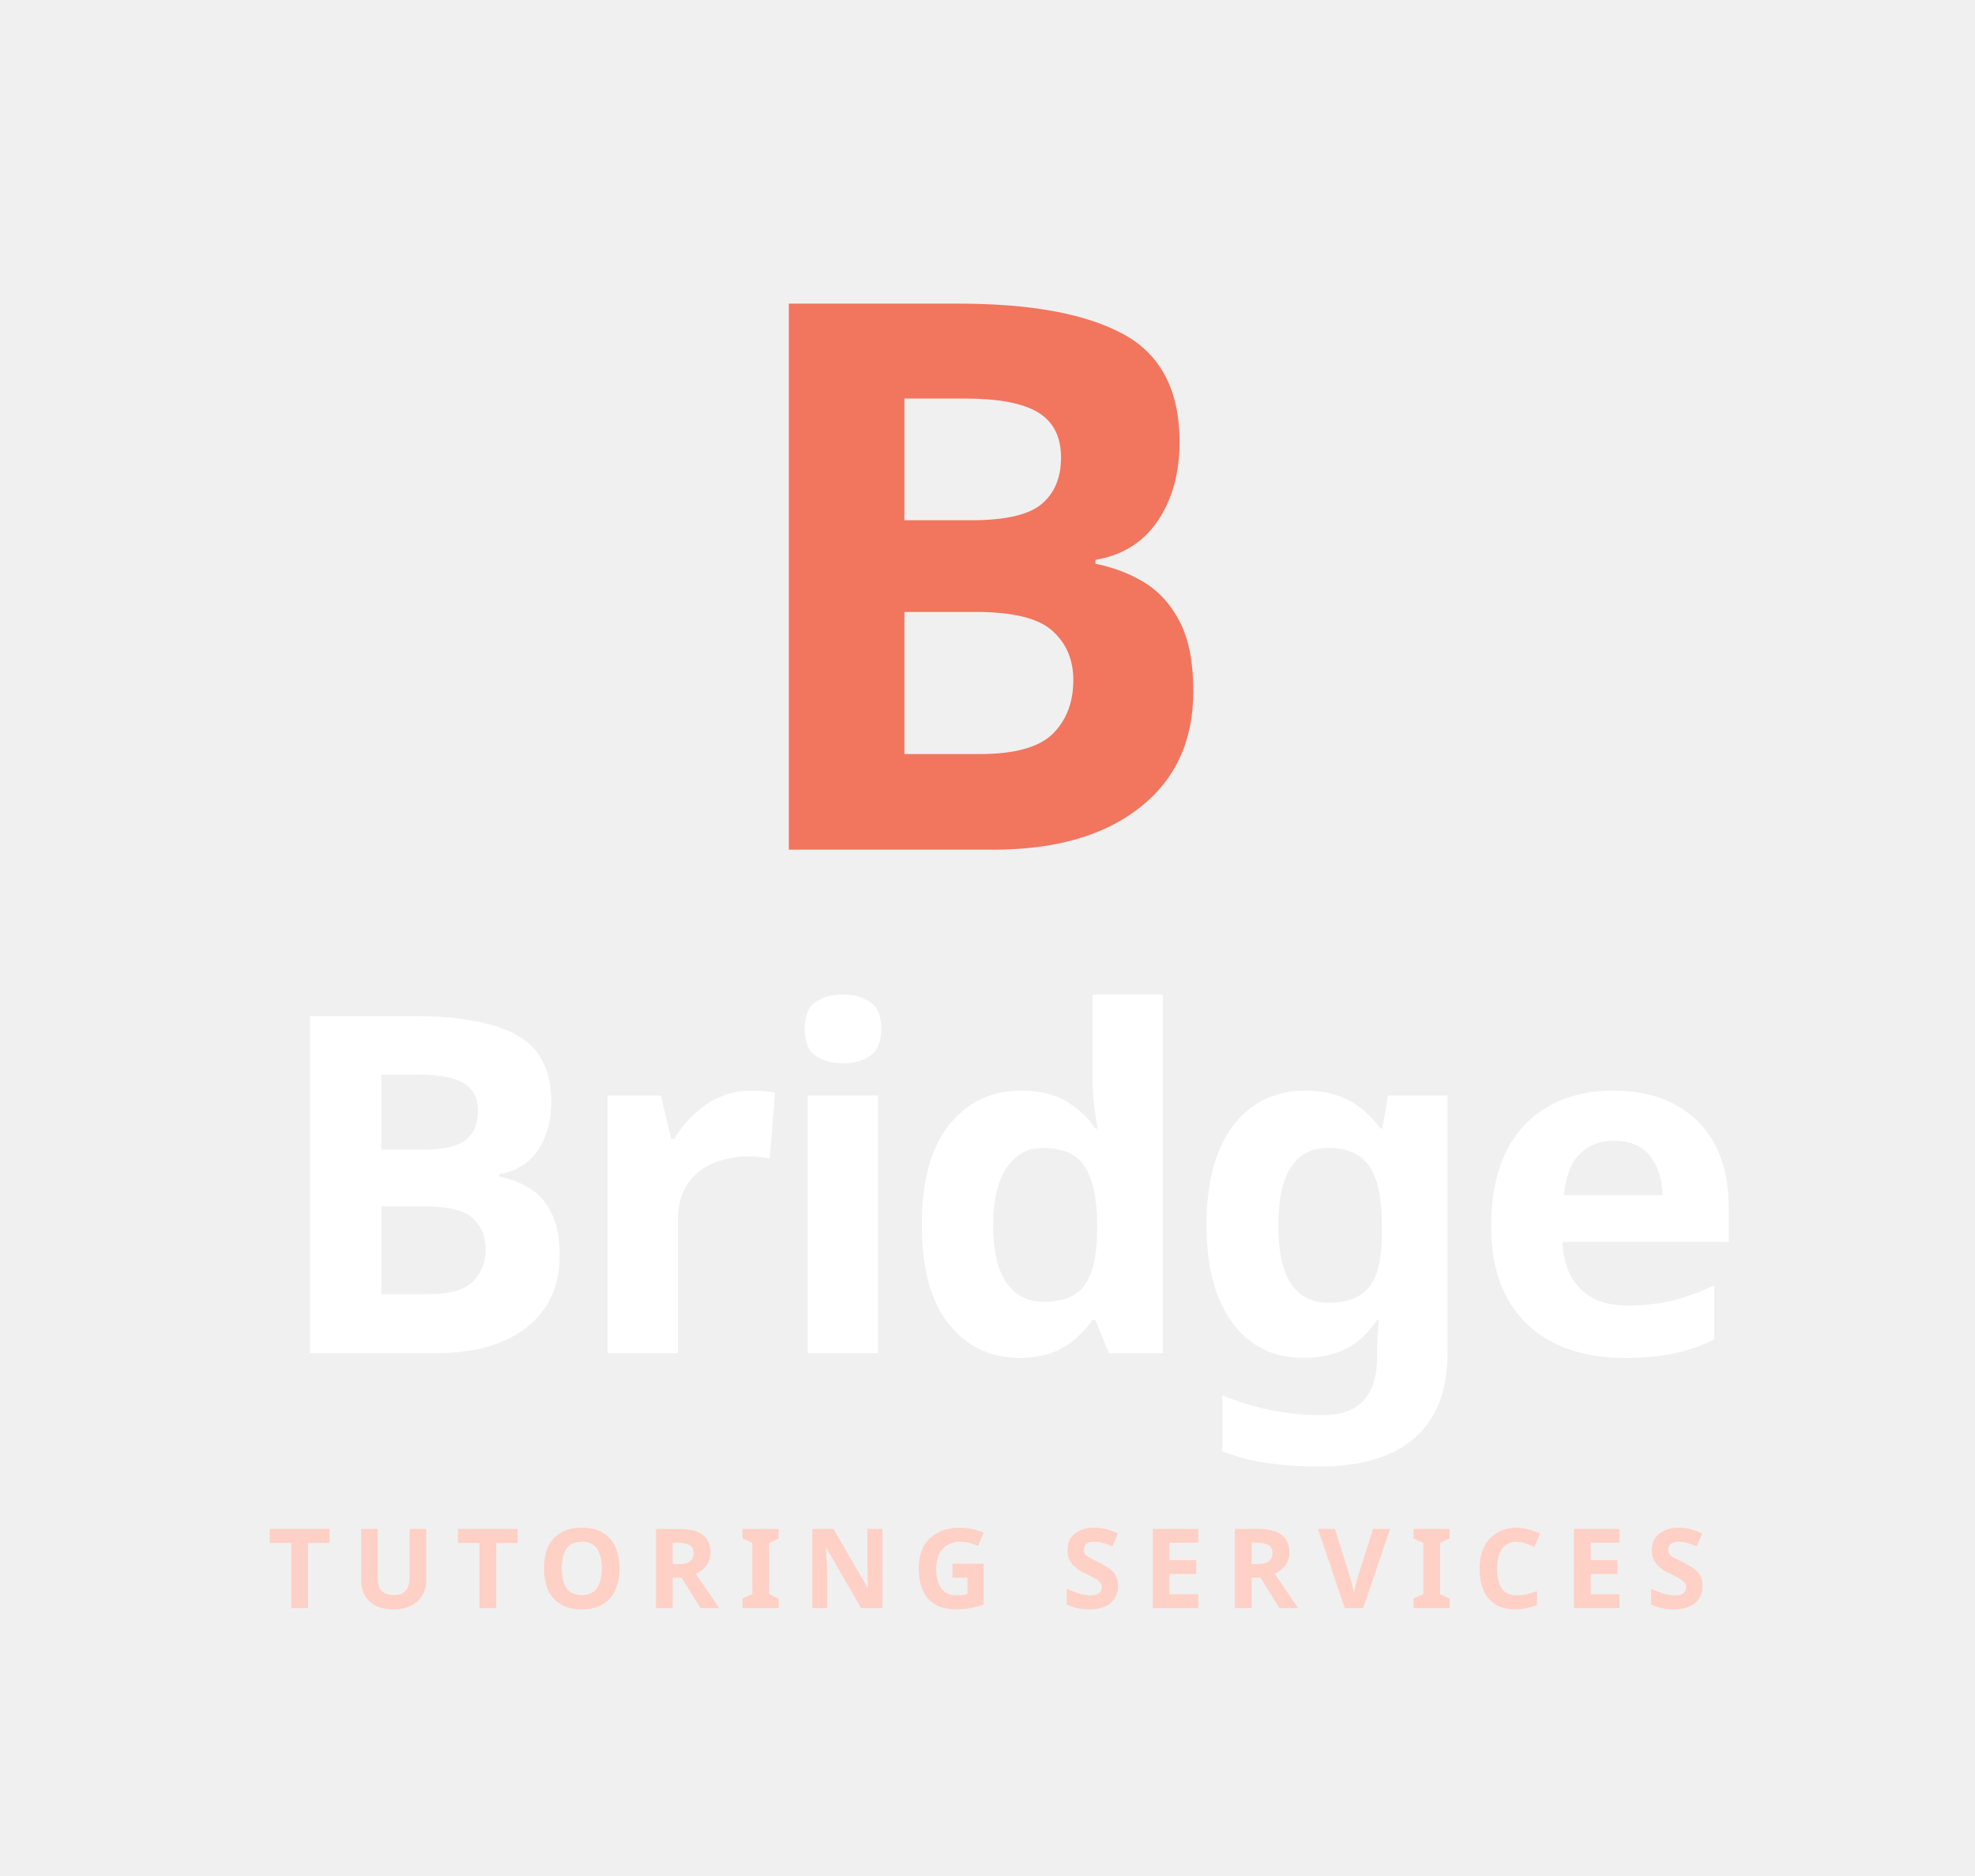
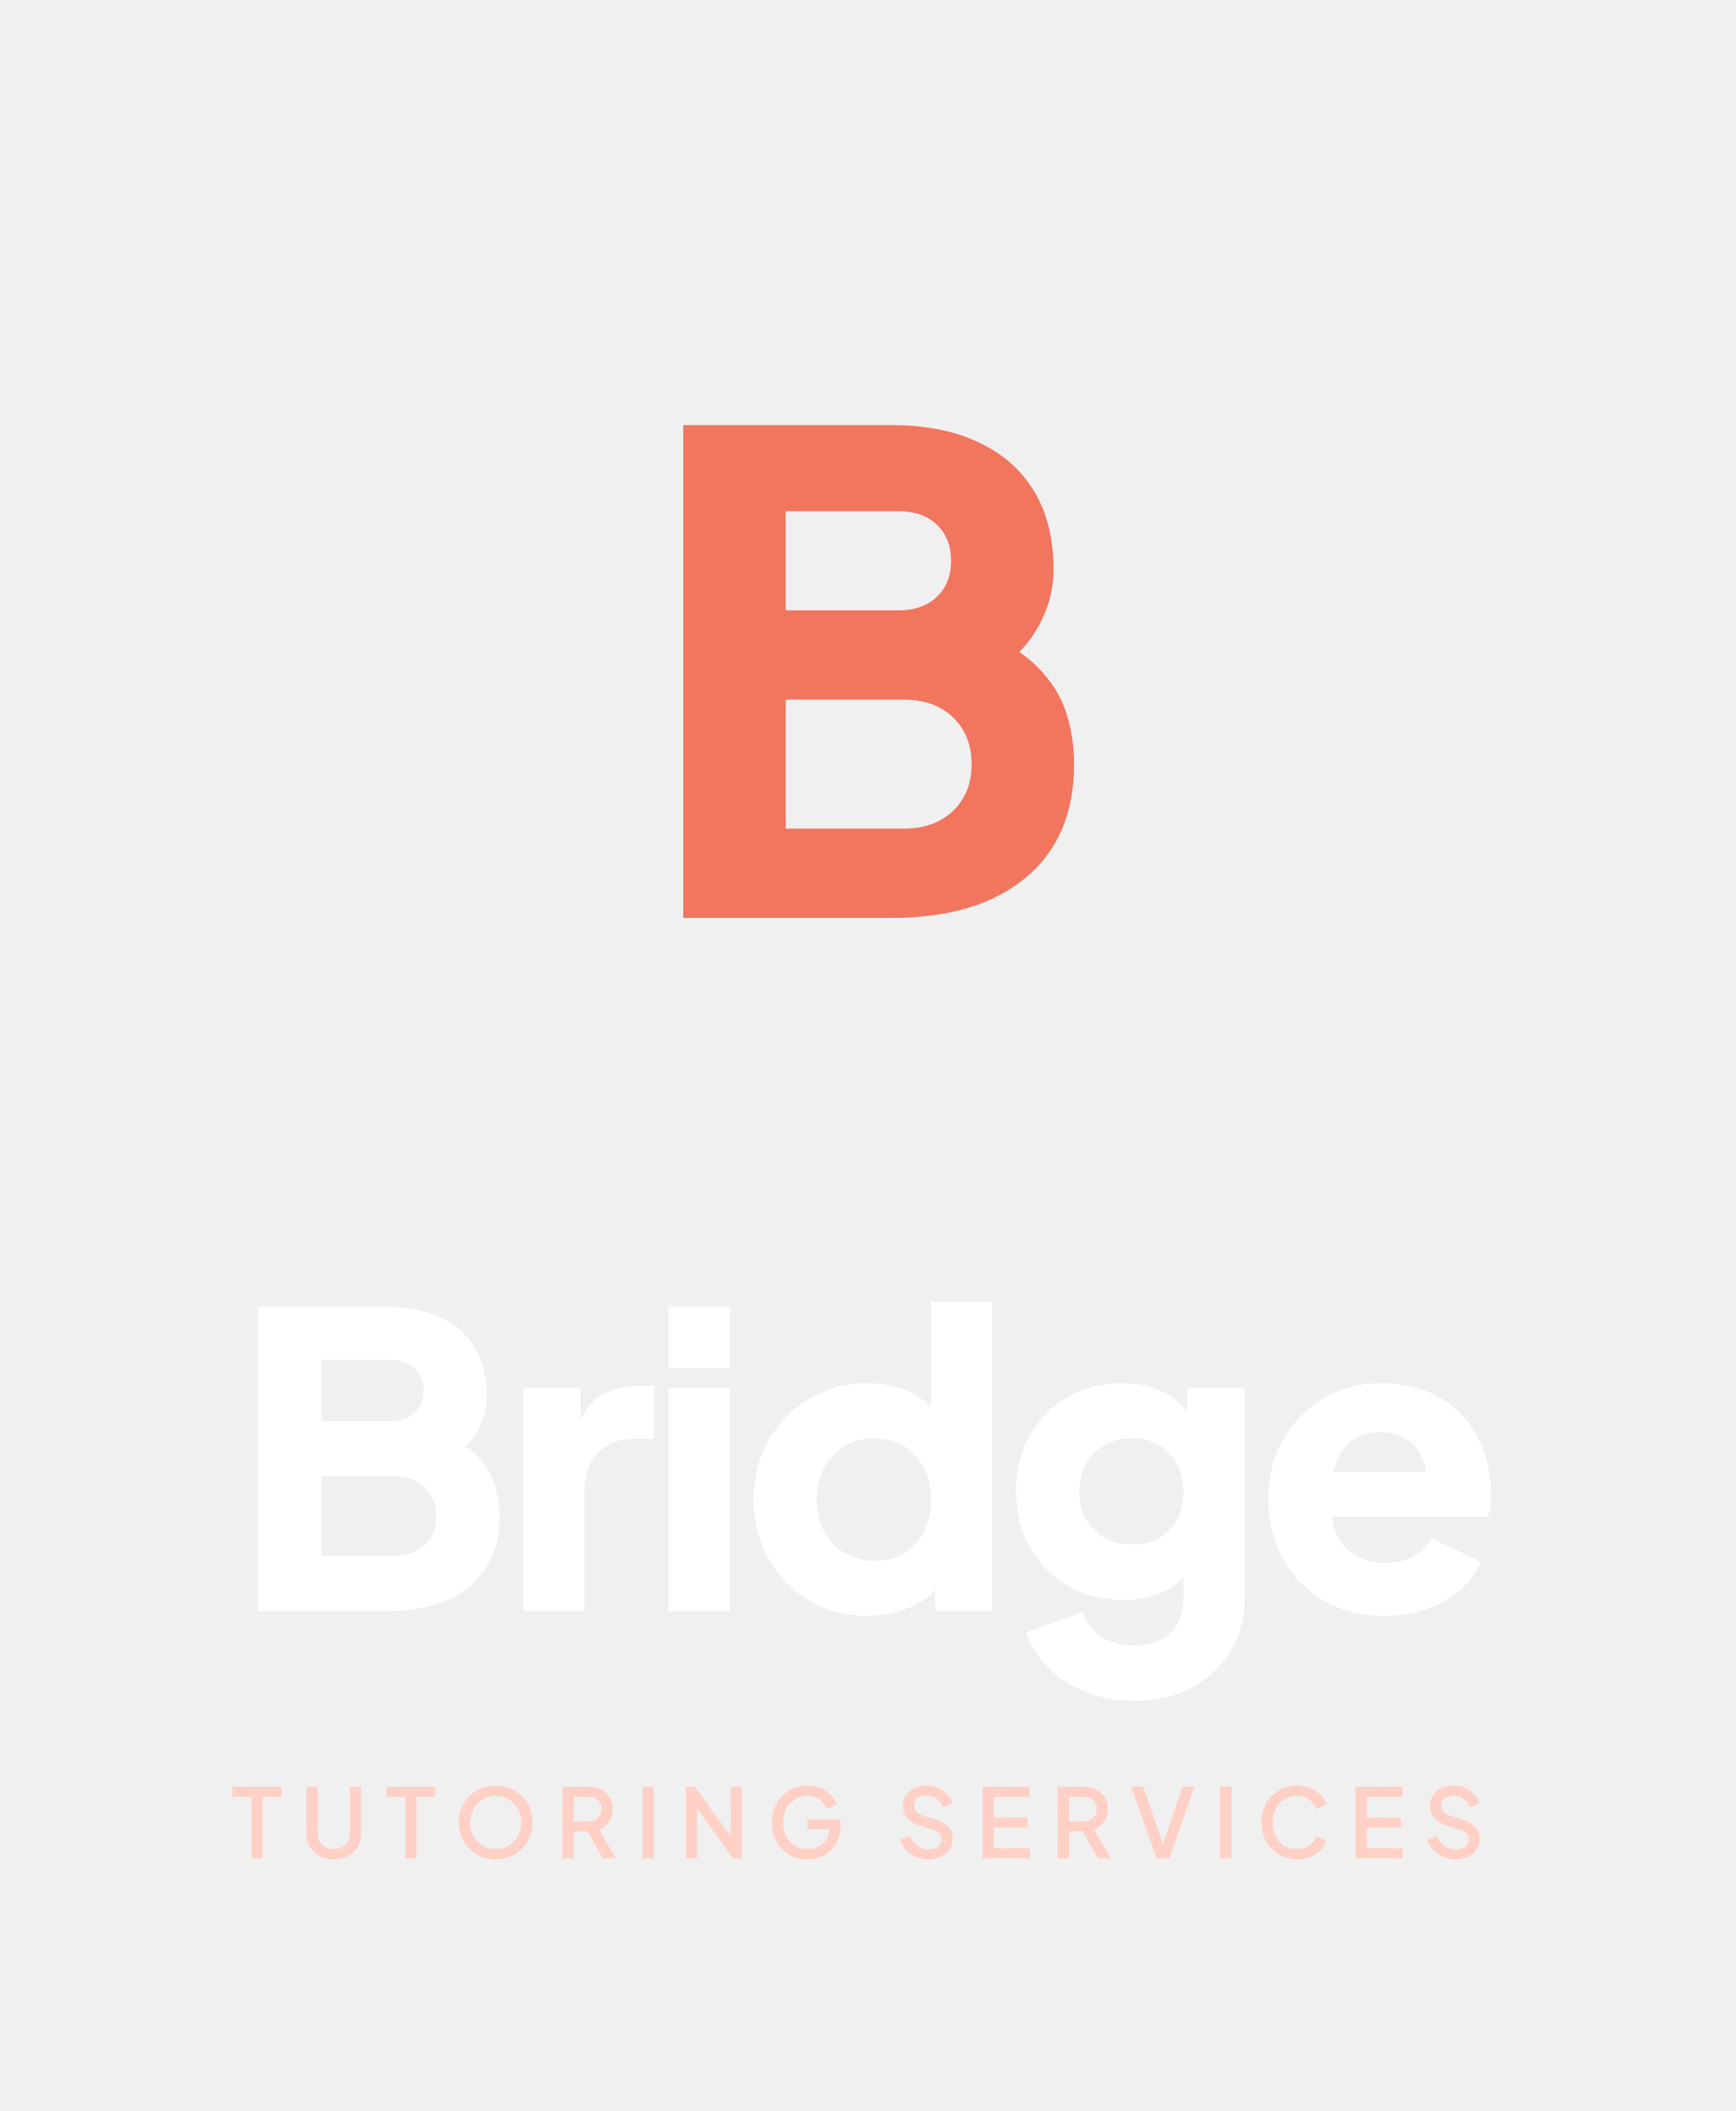
- <svg xmlns="http://www.w3.org/2000/svg" width="125.50" height="119.20" viewBox="0 0 125.50 119.20">
-   <defs />
+ <svg xmlns="http://www.w3.org/2000/svg" width="127.54" height="155.12" viewBox="0 0 127.54 155.12">
  <g transform="translate(17,17)">
-     <text x="28.75" y="37.00" font-family="PJS" font-weight="800" font-size="48.60" letter-spacing="-1.94" fill="#f2755e" xml:space="preserve">B</text>
-     <text x="0.00" y="69.00" font-family="PJS" font-weight="800" font-size="30.00" letter-spacing="-0.90" fill="#ffffff" xml:space="preserve">Bridge</text>
-     <text x="0.00" y="85.20" font-family="PJS" font-weight="600" font-size="7.05" letter-spacing="1.27" fill="#ffd0c5" xml:space="preserve">TUTORING SERVICES</text>
+     <path transform="translate(30.00,50.45)" d="M18.52 0L3.21 0L3.21-36.21L18.52-36.21Q22.26-36.21 24.93-34.94Q27.60-33.68 29.01-31.32Q30.42-28.97 30.42-25.61L30.42-25.61Q30.42-23.23 29.11-21.09L29.11-21.09Q28.63-20.27 27.90-19.54L27.90-19.54Q28.63-19.05 29.21-18.47L29.21-18.47Q30.76-16.91 31.35-15.09Q31.93-13.27 31.93-11.28L31.93-11.28Q31.93-5.93 28.38-2.96Q24.83 0 18.52 0L18.52 0ZM10.74-16.04L10.74-6.56L19.39-6.56Q21.68-6.56 23.04-7.87Q24.40-9.19 24.40-11.28L24.40-11.28Q24.40-13.41 23.04-14.73Q21.68-16.04 19.39-16.04L19.39-16.04L10.74-16.04ZM10.74-29.89L10.74-22.60L19.05-22.60Q20.80-22.60 21.85-23.60Q22.89-24.59 22.89-26.24Q22.89-27.90 21.85-28.89Q20.80-29.89 19.05-29.89L19.05-29.89L10.74-29.89Z" fill="#f2755e" />
+     <path transform="translate(0.00,101.38)" d="M11.43 0L1.98 0L1.98-22.35L11.43-22.35Q13.74-22.35 15.39-21.57Q17.04-20.79 17.91-19.34Q18.78-17.88 18.78-15.81L18.78-15.81Q18.78-14.34 17.97-13.02L17.97-13.02Q17.67-12.51 17.22-12.06L17.22-12.06Q17.67-11.76 18.03-11.40L18.03-11.40Q18.99-10.44 19.35-9.31Q19.71-8.19 19.71-6.96L19.71-6.96Q19.71-3.66 17.52-1.83Q15.33 0 11.43 0L11.43 0ZM6.63-9.90L6.63-4.05L11.97-4.05Q13.38-4.05 14.22-4.86Q15.06-5.67 15.06-6.96L15.06-6.96Q15.06-8.28 14.22-9.09Q13.38-9.90 11.97-9.90L11.97-9.90L6.63-9.90ZM6.63-18.45L6.63-13.95L11.76-13.95Q12.84-13.95 13.48-14.56Q14.13-15.18 14.13-16.20Q14.13-17.22 13.48-17.84Q12.84-18.45 11.76-18.45L11.76-18.45L6.63-18.45Z M25.95 0L21.45 0L21.45-16.38L25.65-16.38L25.65-13.95Q26.19-15.27 27.15-15.84L27.15-15.84Q28.38-16.56 30.09-16.56L30.09-16.56L31.05-16.56L31.05-12.66L29.64-12.66Q27.99-12.66 26.97-11.65Q25.95-10.65 25.95-8.82L25.95-8.82L25.95 0Z M36.63 0L32.13 0L32.13-16.38L36.63-16.38L36.63 0ZM36.63-17.85L32.13-17.85L32.13-22.35L36.63-22.35L36.63-17.85Z M46.74 0.36L46.74 0.36Q44.34 0.36 42.45-0.78Q40.56-1.92 39.47-3.87Q38.37-5.82 38.37-8.19L38.37-8.19Q38.37-10.59 39.48-12.53Q40.59-14.46 42.48-15.60Q44.37-16.74 46.71-16.74L46.71-16.74Q48.51-16.74 49.92-16.08L49.92-16.08Q50.79-15.63 51.42-15L51.42-15L51.42-22.71L55.92-22.71L55.92 0L51.72 0L51.72-1.56Q50.97-0.72 49.86-0.27L49.86-0.27Q48.42 0.36 46.74 0.36ZM47.28-3.69Q48.51-3.69 49.44-4.26Q50.37-4.83 50.90-5.85Q51.42-6.87 51.42-8.19Q51.42-9.51 50.90-10.53Q50.37-11.55 49.44-12.12Q48.51-12.69 47.28-12.69Q46.05-12.69 45.08-12.11Q44.10-11.52 43.56-10.51Q43.02-9.51 43.02-8.19Q43.02-6.87 43.56-5.85Q44.10-4.83 45.08-4.26Q46.05-3.69 47.28-3.69Z M66.36 6.60L66.36 6.60Q64.47 6.60 62.85 5.97Q61.23 5.34 60.08 4.21Q58.92 3.09 58.41 1.56L58.41 1.56L62.58 0.09Q62.91 1.23 63.93 1.89Q64.95 2.55 66.36 2.55L66.36 2.55Q67.47 2.55 68.28 2.15Q69.09 1.74 69.53 0.96Q69.96 0.18 69.96-0.87L69.96-0.87L69.96-2.43Q69.39-1.86 68.67-1.50L68.67-1.50Q67.35-0.81 65.58-0.81L65.58-0.81Q63.30-0.81 61.50-1.84Q59.70-2.88 58.68-4.69Q57.66-6.51 57.66-8.82Q57.66-11.13 58.68-12.91Q59.70-14.70 61.47-15.72Q63.24-16.74 65.49-16.74L65.49-16.74Q67.26-16.74 68.58-16.05L68.58-16.05Q69.51-15.54 70.26-14.67L70.26-14.67L70.26-16.38L74.46-16.38L74.46-0.87Q74.46 1.29 73.41 2.98Q72.36 4.68 70.55 5.64Q68.73 6.60 66.36 6.60ZM66.21-4.89L66.21-4.89Q67.35-4.89 68.19-5.37Q69.03-5.85 69.50-6.72Q69.96-7.59 69.96-8.76Q69.96-9.93 69.48-10.81Q69-11.70 68.16-12.20Q67.32-12.69 66.21-12.69L66.21-12.69Q65.07-12.69 64.19-12.20Q63.30-11.70 62.80-10.81Q62.31-9.93 62.31-8.76L62.31-8.76Q62.31-7.62 62.80-6.75Q63.30-5.88 64.19-5.38Q65.07-4.89 66.21-4.89Z M84.75 0.36L84.75 0.36Q82.14 0.36 80.22-0.79Q78.30-1.95 77.25-3.90Q76.20-5.85 76.20-8.22L76.20-8.22Q76.20-10.68 77.30-12.60Q78.39-14.52 80.25-15.63Q82.11-16.74 84.45-16.74L84.45-16.74Q86.40-16.74 87.90-16.13Q89.40-15.51 90.44-14.40Q91.47-13.29 92.01-11.83Q92.55-10.38 92.55-8.67L92.55-8.67Q92.55-8.19 92.51-7.72Q92.46-7.26 92.34-6.93L92.34-6.93L80.88-6.93Q80.94-6.30 81.18-5.76L81.18-5.76Q81.63-4.71 82.56-4.13Q83.49-3.54 84.81-3.54L84.81-3.54Q86.01-3.54 86.87-4.02Q87.72-4.50 88.20-5.34L88.20-5.34L91.80-3.63Q91.32-2.43 90.29-1.53Q89.25-0.63 87.84-0.14Q86.43 0.36 84.75 0.36ZM80.97-10.23L80.97-10.23L87.78-10.23Q87.75-10.62 87.63-10.98L87.63-10.98Q87.30-11.97 86.48-12.55Q85.65-13.14 84.45-13.14L84.45-13.14Q83.28-13.14 82.44-12.57Q81.60-12 81.18-10.89L81.18-10.89Q81.06-10.59 80.97-10.23Z" fill="#ffffff" />
+     <path transform="translate(0.00,119.55)" d="M2.30 0L1.47 0L1.47-4.51L0.08-4.51L0.08-5.25L3.67-5.25L3.67-4.51L2.30-4.51L2.30 0Z M7.53 0.08L7.53 0.08Q6.94 0.08 6.49-0.16Q6.03-0.41 5.78-0.84Q5.52-1.27 5.52-1.82L5.52-1.82L5.52-5.25L6.35-5.25L6.35-1.85Q6.35-1.51 6.50-1.24Q6.66-0.97 6.92-0.82Q7.18-0.68 7.53-0.68L7.53-0.68Q7.88-0.68 8.15-0.82Q8.41-0.97 8.56-1.24Q8.71-1.51 8.71-1.85L8.71-1.85L8.71-5.25L9.54-5.25L9.54-1.82Q9.54-1.27 9.28-0.84Q9.03-0.41 8.58-0.16Q8.12 0.08 7.53 0.08Z M13.61 0L12.78 0L12.78-4.51L11.39-4.51L11.39-5.25L14.98-5.25L14.98-4.51L13.61-4.51L13.61 0Z M19.42 0.08L19.42 0.08Q18.85 0.08 18.36-0.12Q17.87-0.32 17.50-0.69Q17.13-1.06 16.92-1.55Q16.72-2.04 16.72-2.63L16.72-2.63Q16.72-3.21 16.92-3.71Q17.13-4.21 17.50-4.57Q17.86-4.93 18.36-5.14Q18.85-5.34 19.42-5.34L19.42-5.34Q20.00-5.34 20.49-5.14Q20.98-4.93 21.35-4.57Q21.72-4.20 21.93-3.71Q22.13-3.21 22.13-2.63L22.13-2.63Q22.13-2.04 21.92-1.55Q21.71-1.06 21.35-0.69Q20.98-0.32 20.49-0.12Q19.99 0.08 19.42 0.08ZM19.42-0.68L19.42-0.68Q19.83-0.68 20.17-0.82Q20.52-0.97 20.77-1.24Q21.02-1.50 21.16-1.86Q21.31-2.21 21.31-2.63L21.31-2.63Q21.31-3.05 21.16-3.40Q21.02-3.75 20.77-4.02Q20.52-4.29 20.17-4.43Q19.83-4.58 19.42-4.58L19.42-4.58Q19.01-4.58 18.67-4.43Q18.33-4.29 18.08-4.02Q17.82-3.75 17.68-3.40Q17.55-3.05 17.55-2.63L17.55-2.63Q17.55-2.21 17.68-1.86Q17.82-1.50 18.08-1.24Q18.33-0.97 18.68-0.82Q19.02-0.68 19.42-0.68Z M25.16 0L24.33 0L24.33-5.25L26.24-5.25Q26.77-5.25 27.17-5.06Q27.57-4.86 27.80-4.49Q28.03-4.12 28.03-3.61L28.03-3.61Q28.03-3.07 27.76-2.68Q27.49-2.29 27.03-2.11L27.03-2.11L28.24 0L27.30 0L26.18-1.97L25.16-1.97L25.16 0ZM25.16-4.51L25.16-2.71L26.25-2.71Q26.54-2.71 26.75-2.83Q26.97-2.94 27.08-3.14Q27.20-3.34 27.20-3.62Q27.20-3.89 27.08-4.09Q26.97-4.29 26.75-4.40Q26.54-4.51 26.25-4.51L26.25-4.51L25.16-4.51Z M31.04 0L30.21 0L30.21-5.25L31.04-5.25L31.04 0Z M34.23 0L33.40 0L33.40-5.25L34.07-5.25L36.70-1.62L36.70-5.25L37.52-5.25L37.52 0L36.85 0L34.23-3.67L34.23 0Z M42.34 0.08L42.34 0.08Q41.78 0.08 41.30-0.12Q40.83-0.32 40.47-0.69Q40.11-1.05 39.92-1.54Q39.72-2.04 39.72-2.63L39.72-2.63Q39.72-3.21 39.91-3.71Q40.11-4.21 40.46-4.57Q40.81-4.93 41.28-5.14Q41.76-5.34 42.32-5.34L42.32-5.34Q42.88-5.34 43.32-5.15Q43.76-4.96 44.06-4.65Q44.37-4.34 44.50-3.98L44.50-3.98L43.76-3.62Q43.60-4.05 43.22-4.32Q42.85-4.58 42.32-4.58L42.32-4.58Q41.80-4.58 41.40-4.34Q41.00-4.09 40.77-3.65Q40.55-3.21 40.55-2.63Q40.55-2.04 40.78-1.60Q41.01-1.16 41.41-0.92Q41.81-0.68 42.34-0.68L42.34-0.68Q42.77-0.68 43.14-0.86Q43.50-1.04 43.72-1.36Q43.94-1.69 43.94-2.13L43.94-2.13L43.94-2.15L42.32-2.15L42.32-2.86L44.76-2.86L44.76-2.36Q44.76-1.78 44.56-1.33Q44.37-0.87 44.03-0.56Q43.69-0.24 43.25-0.08Q42.81 0.08 42.34 0.08Z  M51.22 0.08L51.22 0.08Q50.72 0.08 50.30-0.10Q49.88-0.29 49.58-0.61Q49.29-0.94 49.15-1.36L49.15-1.36L49.85-1.66Q50.04-1.17 50.41-0.91Q50.77-0.65 51.25-0.65L51.25-0.65Q51.54-0.65 51.75-0.74Q51.96-0.82 52.07-0.99Q52.19-1.15 52.19-1.36L52.19-1.36Q52.19-1.65 52.03-1.82Q51.87-1.99 51.55-2.09L51.55-2.09L50.56-2.40Q49.97-2.58 49.66-2.96Q49.35-3.33 49.35-3.84L49.35-3.84Q49.35-4.29 49.57-4.62Q49.79-4.96 50.17-5.15Q50.56-5.34 51.05-5.34L51.05-5.34Q51.52-5.34 51.91-5.17Q52.30-5.01 52.58-4.72Q52.85-4.43 52.98-4.05L52.98-4.05L52.29-3.74Q52.13-4.16 51.81-4.39Q51.48-4.61 51.05-4.61L51.05-4.61Q50.79-4.61 50.59-4.52Q50.39-4.43 50.28-4.27Q50.17-4.10 50.17-3.88L50.17-3.88Q50.17-3.63 50.34-3.43Q50.50-3.24 50.83-3.14L50.83-3.14L51.75-2.85Q52.37-2.66 52.69-2.30Q53.01-1.95 53.01-1.42L53.01-1.42Q53.01-0.98 52.78-0.64Q52.55-0.30 52.15-0.11Q51.75 0.08 51.22 0.08Z M58.67 0L55.21 0L55.21-5.25L58.67-5.25L58.67-4.51L56.04-4.51L56.04-3.00L58.53-3.00L58.53-2.26L56.04-2.26L56.04-0.74L58.67-0.74L58.67 0Z M61.55 0L60.71 0L60.71-5.25L62.63-5.25Q63.15-5.25 63.56-5.06Q63.96-4.86 64.19-4.49Q64.42-4.12 64.42-3.61L64.42-3.61Q64.42-3.07 64.14-2.68Q63.87-2.29 63.41-2.11L63.41-2.11L64.63 0L63.68 0L62.57-1.97L61.55-1.97L61.55 0ZM61.55-4.51L61.55-2.71L62.64-2.71Q62.93-2.71 63.14-2.83Q63.35-2.94 63.47-3.14Q63.58-3.34 63.58-3.62Q63.58-3.89 63.47-4.09Q63.35-4.29 63.14-4.40Q62.93-4.51 62.64-4.51L62.64-4.51L61.55-4.51Z M68.92 0L67.99 0L66.13-5.25L67.02-5.25L68.46-1.03L69.89-5.25L70.78-5.25L68.92 0Z M73.50 0L72.67 0L72.67-5.25L73.50-5.25L73.50 0Z M78.30 0.08L78.30 0.08Q77.75 0.08 77.27-0.12Q76.80-0.32 76.45-0.69Q76.10-1.05 75.90-1.54Q75.70-2.04 75.70-2.63L75.70-2.63Q75.70-3.21 75.90-3.71Q76.09-4.21 76.44-4.57Q76.80-4.93 77.27-5.14Q77.74-5.34 78.30-5.34L78.30-5.34Q78.86-5.34 79.30-5.15Q79.74-4.96 80.05-4.65Q80.35-4.34 80.48-3.98L80.48-3.98L79.74-3.63Q79.57-4.05 79.20-4.32Q78.83-4.58 78.30-4.58L78.30-4.58Q77.78-4.58 77.38-4.34Q76.98-4.09 76.76-3.65Q76.53-3.21 76.53-2.63L76.53-2.63Q76.53-2.04 76.76-1.60Q76.98-1.16 77.38-0.92Q77.78-0.68 78.30-0.68L78.30-0.68Q78.83-0.68 79.20-0.94Q79.57-1.20 79.74-1.62L79.74-1.62L80.48-1.27Q80.35-0.92 80.05-0.61Q79.74-0.30 79.30-0.11Q78.86 0.08 78.30 0.08Z M86.07 0L82.60 0L82.60-5.25L86.07-5.25L86.07-4.51L83.44-4.51L83.44-3.00L85.93-3.00L85.93-2.26L83.44-2.26L83.44-0.74L86.07-0.74L86.07 0Z M89.95 0.08L89.95 0.08Q89.46 0.08 89.03-0.10Q88.61-0.29 88.32-0.61Q88.02-0.94 87.88-1.36L87.88-1.36L88.58-1.66Q88.77-1.17 89.14-0.91Q89.51-0.65 89.99-0.65L89.99-0.65Q90.27-0.65 90.48-0.74Q90.69-0.82 90.81-0.99Q90.92-1.15 90.92-1.36L90.92-1.36Q90.92-1.65 90.76-1.82Q90.60-1.99 90.28-2.09L90.28-2.09L89.30-2.40Q88.70-2.58 88.39-2.96Q88.08-3.33 88.08-3.84L88.08-3.84Q88.08-4.29 88.30-4.62Q88.52-4.96 88.90-5.15Q89.29-5.34 89.78-5.34L89.78-5.34Q90.25-5.34 90.64-5.17Q91.03-5.01 91.31-4.72Q91.59-4.43 91.71-4.05L91.71-4.05L91.02-3.74Q90.87-4.16 90.54-4.39Q90.21-4.61 89.78-4.61L89.78-4.61Q89.52-4.61 89.32-4.52Q89.13-4.43 89.02-4.27Q88.91-4.10 88.91-3.88L88.91-3.88Q88.91-3.63 89.07-3.43Q89.23-3.24 89.56-3.14L89.56-3.14L90.48-2.85Q91.11-2.66 91.42-2.30Q91.74-1.95 91.74-1.42L91.74-1.42Q91.74-0.98 91.51-0.64Q91.28-0.30 90.88-0.11Q90.48 0.08 89.95 0.08Z" fill="#ffd0c5" />
  </g>
</svg>
